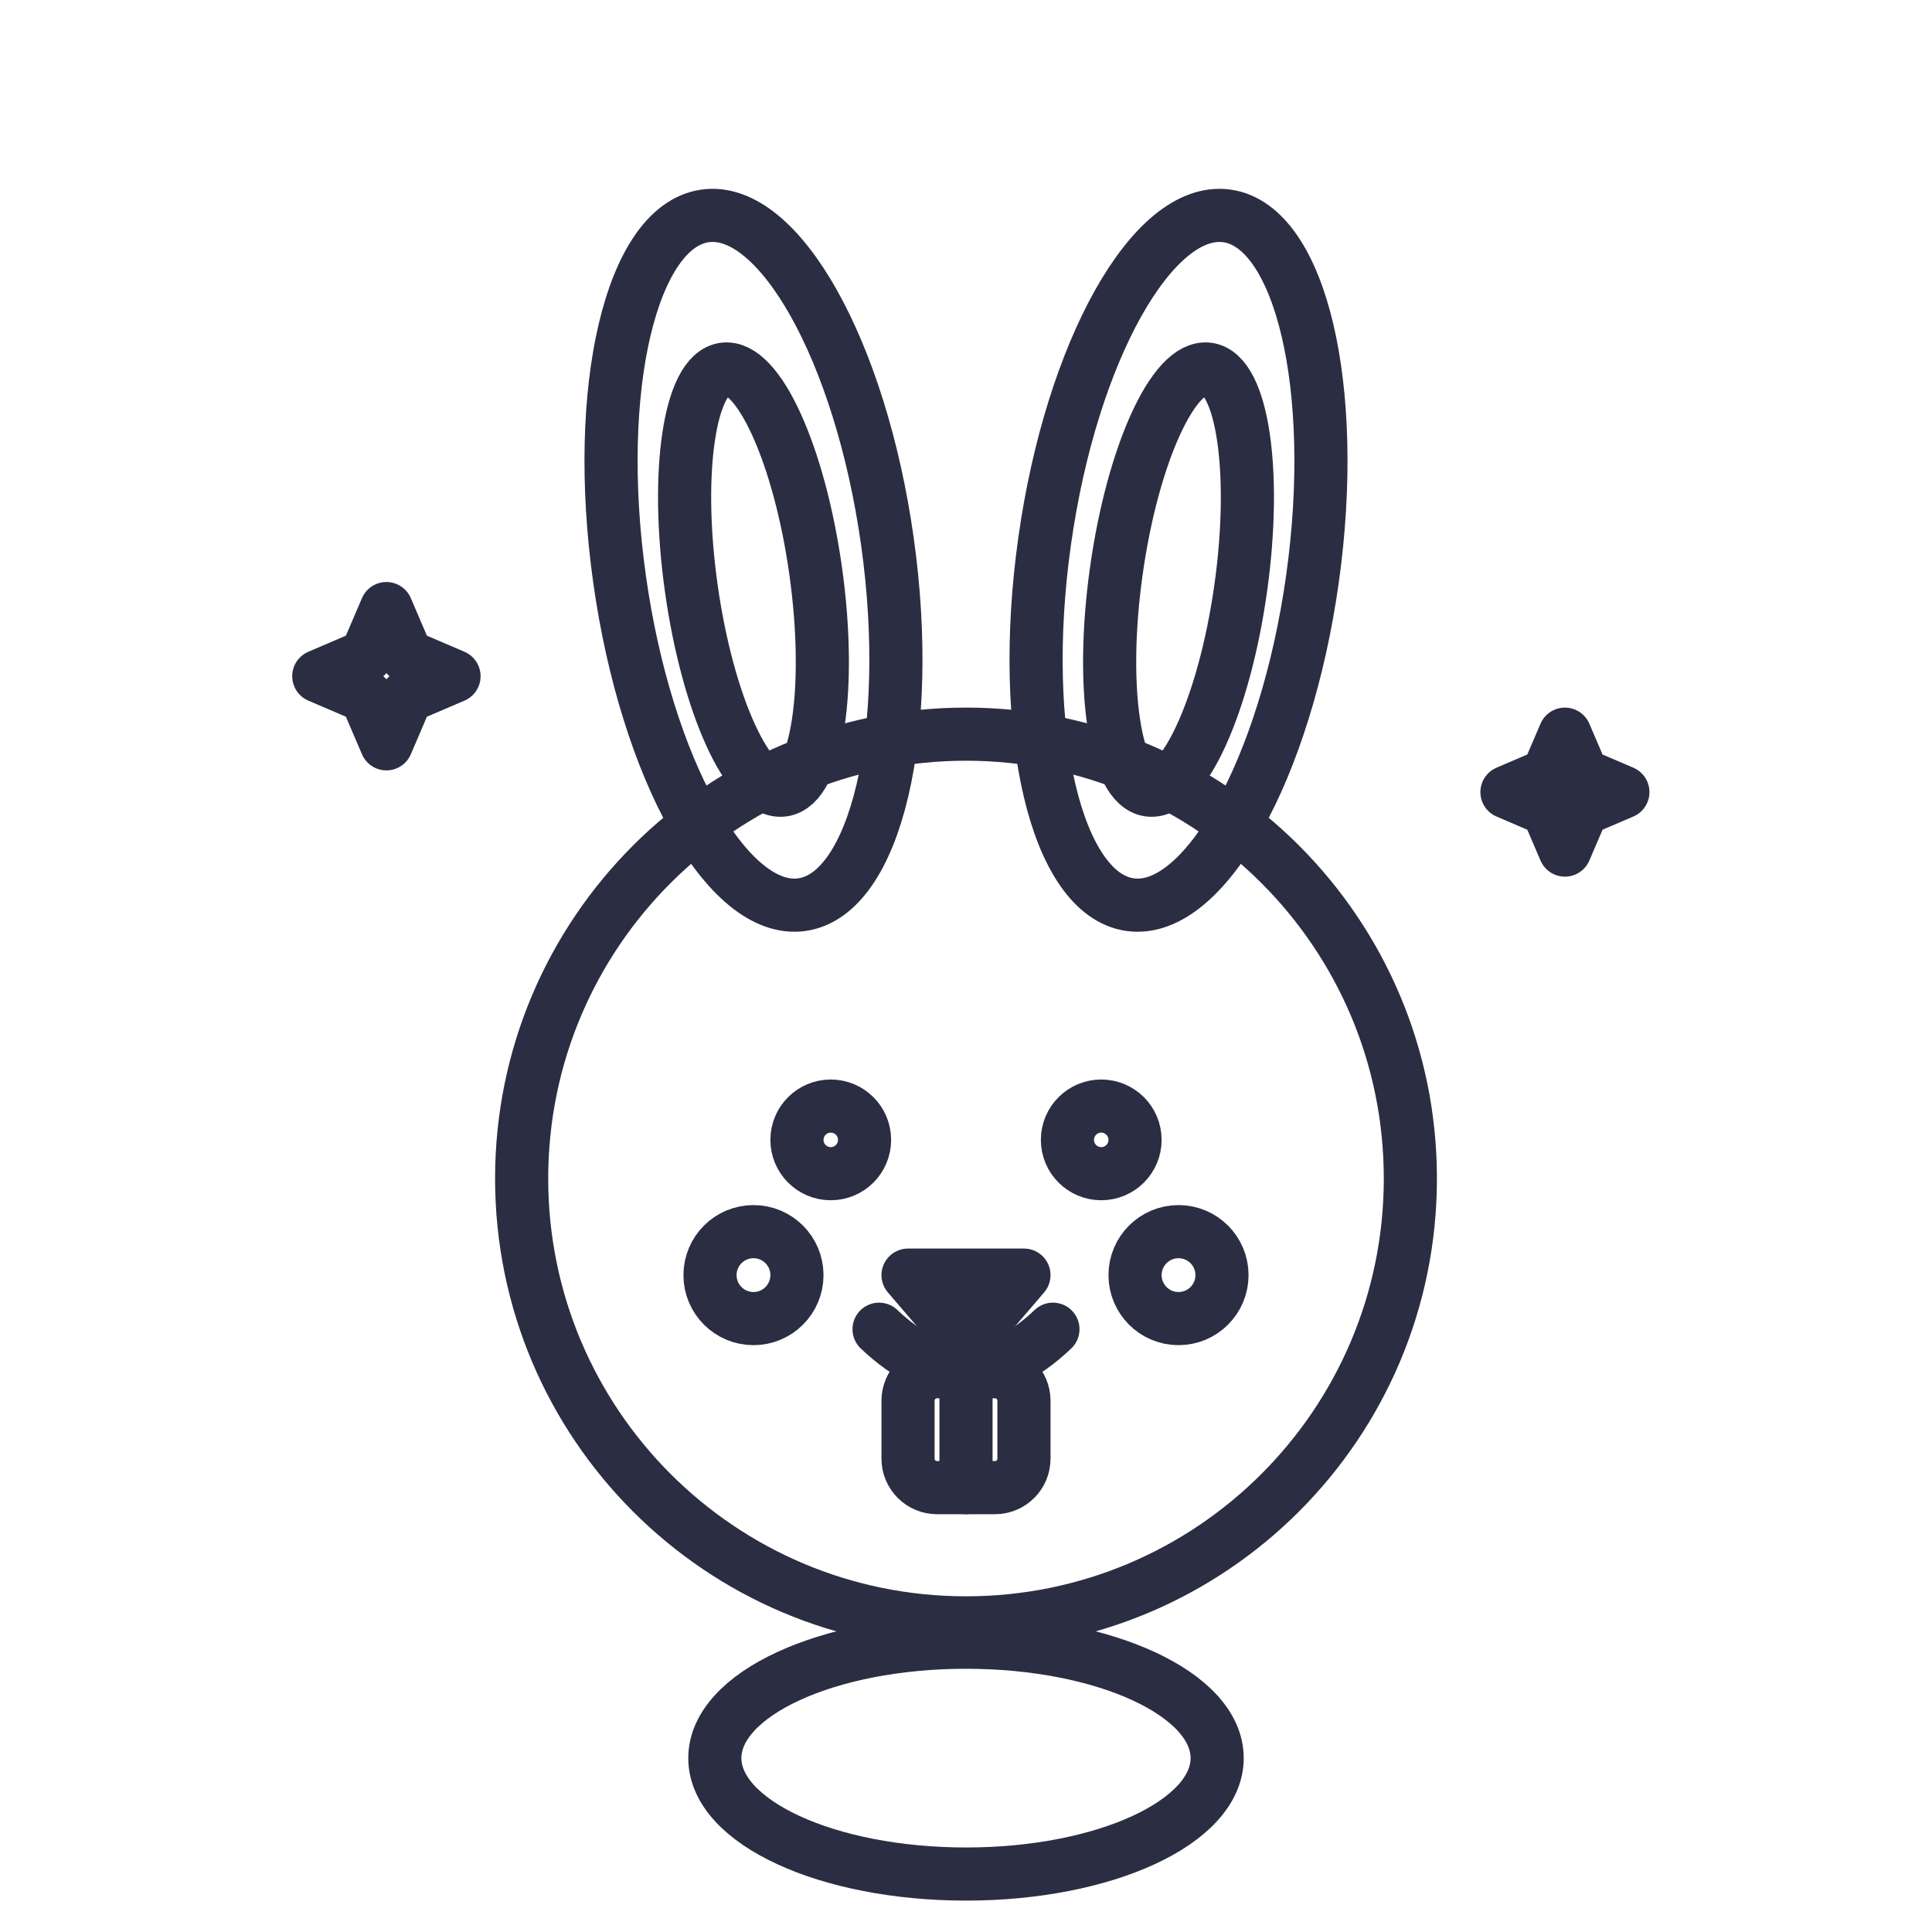
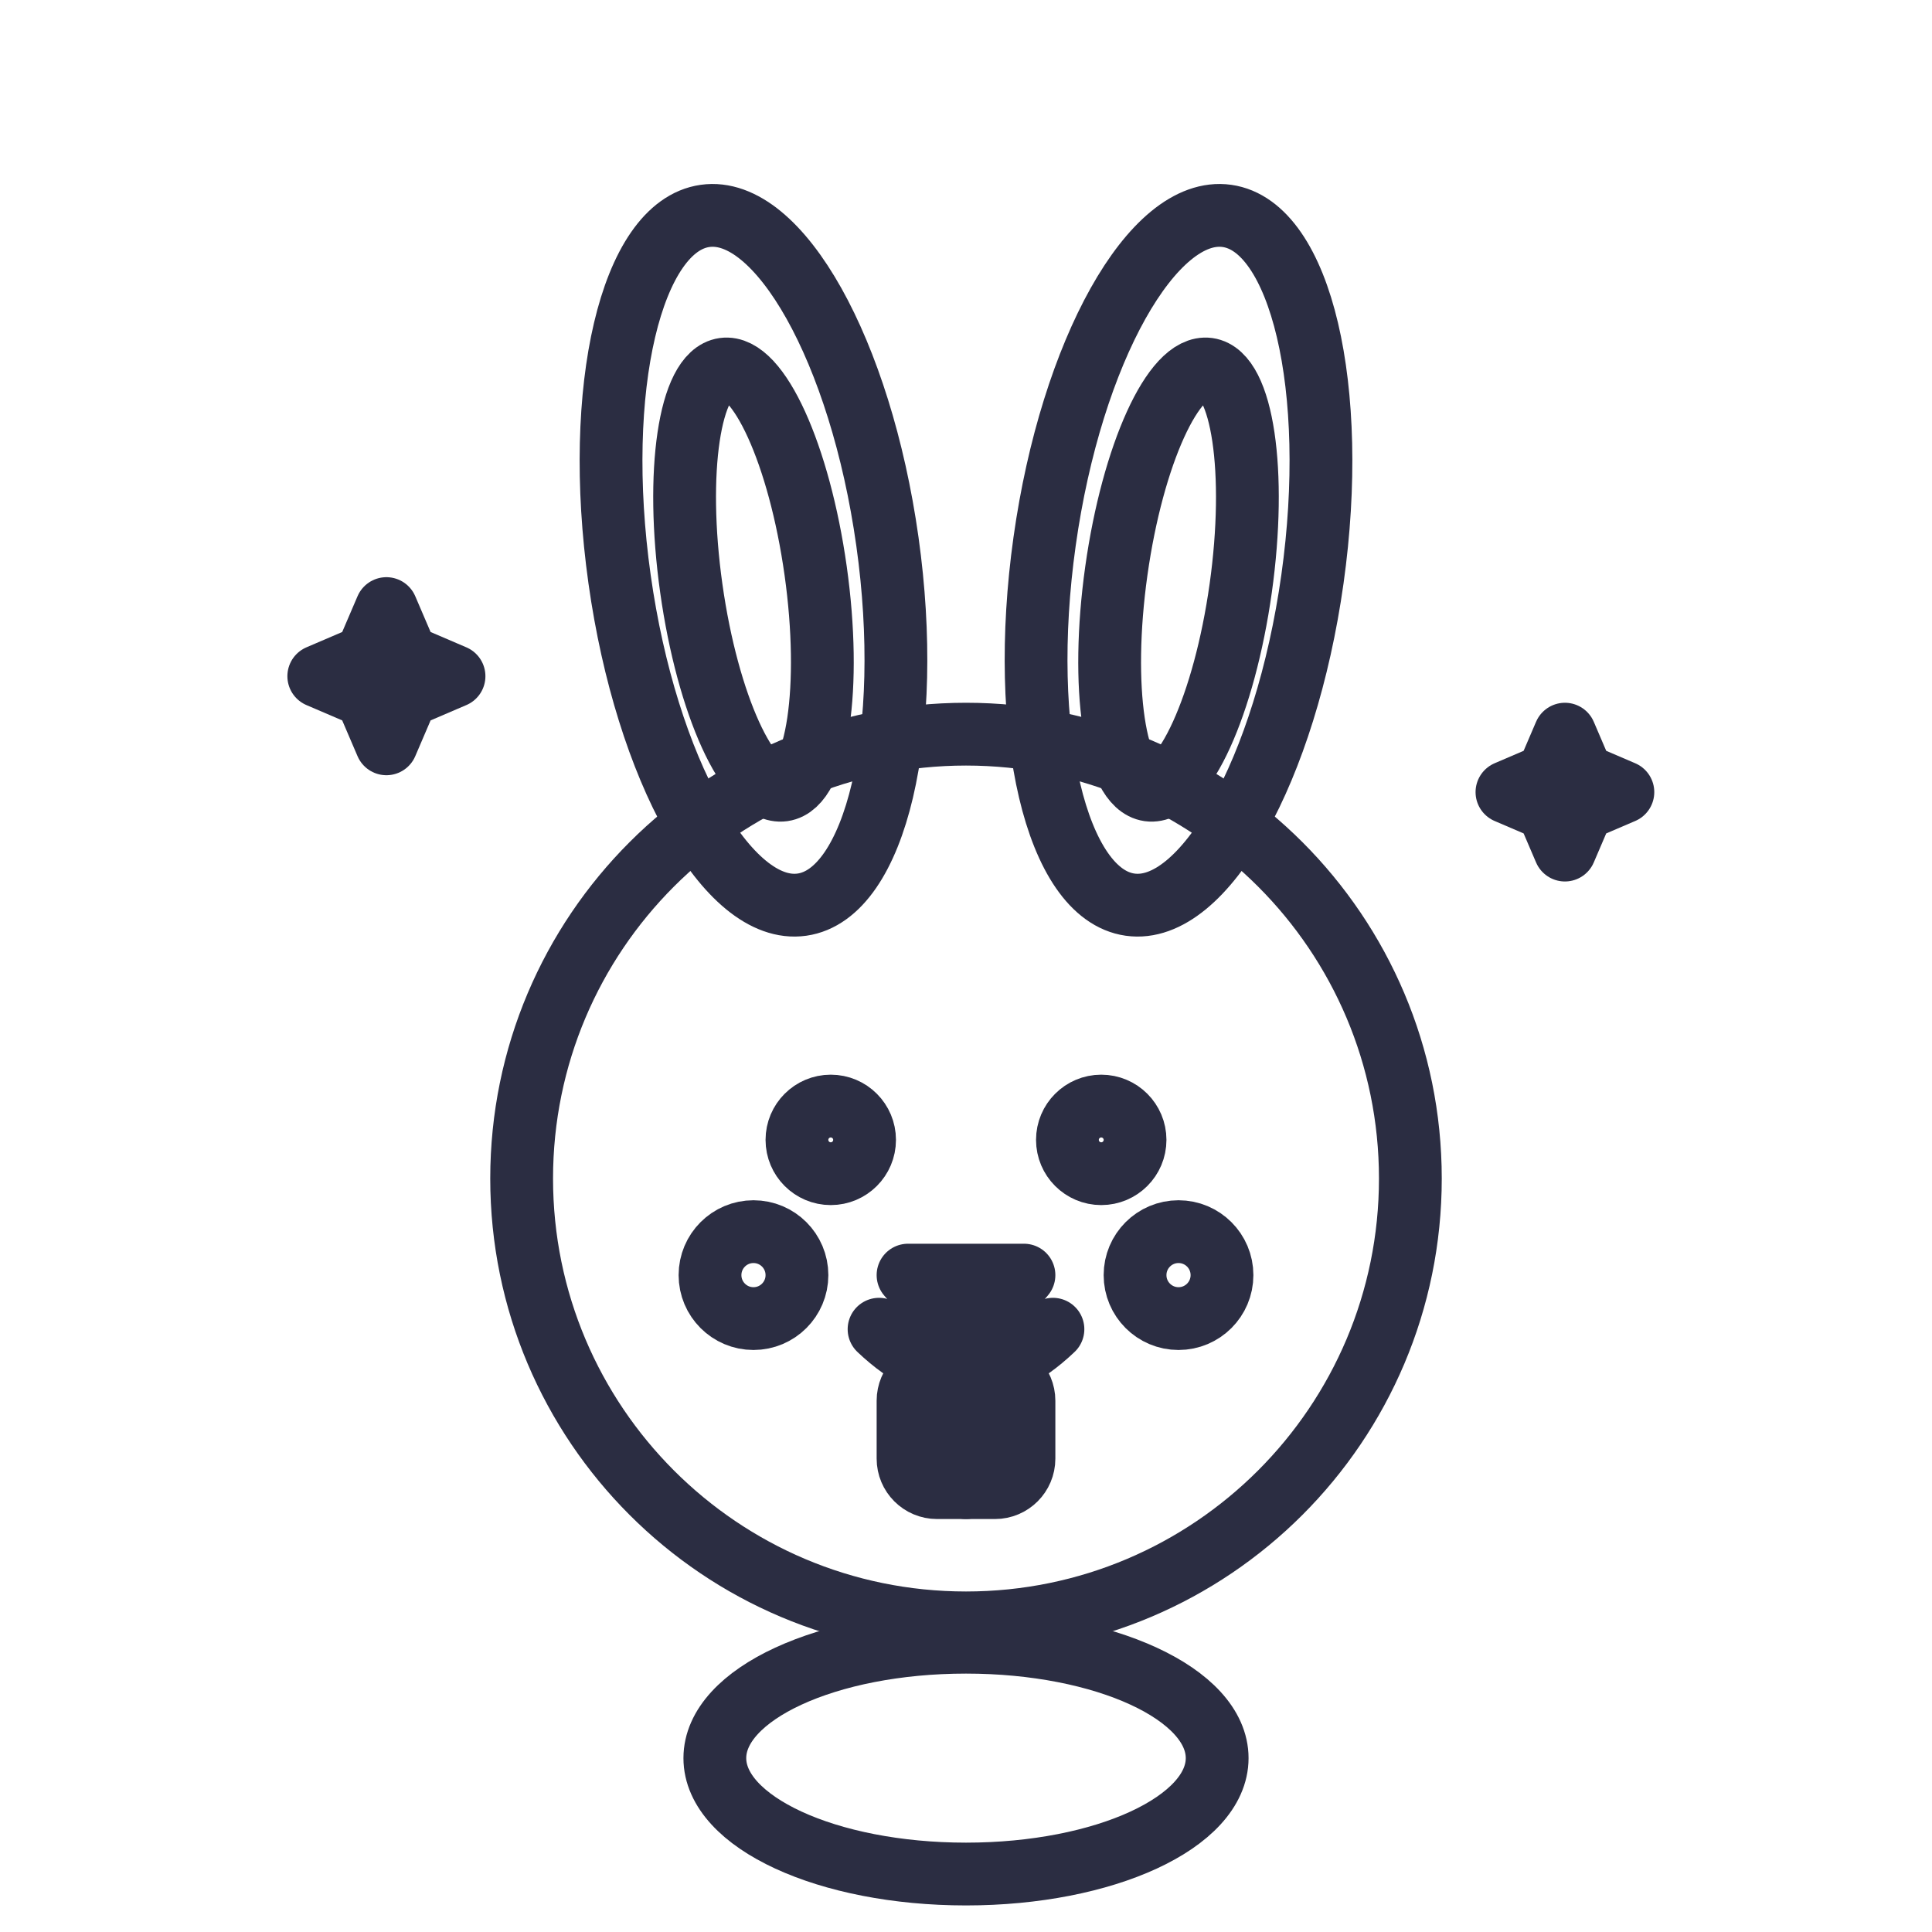
<svg xmlns="http://www.w3.org/2000/svg" viewBox="0 0 200 200">
-   <g fill="none" stroke="#2b2d42" stroke-width="5.5" stroke-linecap="round" stroke-linejoin="round">
+   <g fill="none" stroke="#2b2d42" stroke-width="6.5" stroke-linecap="round" stroke-linejoin="round">
    <circle cx="100" cy="122" r="46" />
    <ellipse cx="78" cy="58" rx="14" ry="36" transform="rotate(-8 78 58)" />
    <ellipse cx="122" cy="58" rx="14" ry="36" transform="rotate(8 122 58)" />
    <ellipse cx="78" cy="60" rx="6.5" ry="22" transform="rotate(-8 78 60)" />
    <ellipse cx="122" cy="60" rx="6.5" ry="22" transform="rotate(8 122 60)" />
    <circle cx="86" cy="118" r="3.5" />
    <circle cx="114" cy="118" r="3.5" />
    <path d="M91 137.6 Q100 146.15 109 137.6" />
    <circle cx="78" cy="132" r="4.5" />
    <circle cx="122" cy="132" r="4.5" />
    <polygon points="94,132 106,132 100,139" />
    <rect x="94" y="142" width="12" height="12" rx="3" />
    <path d="M100 142L100 154" />
    <ellipse cx="100" cy="182" rx="26" ry="12" />
    <polygon points="40,63 42.1,67.9 47,70 42.1,72.1 40,77 37.9,72.1 33,70 37.9,67.9" />
    <polygon points="162,76 163.8,80.2 168,82 163.8,83.8 162,88 160.2,83.8 156,82 160.2,80.2" />
  </g>
</svg>
